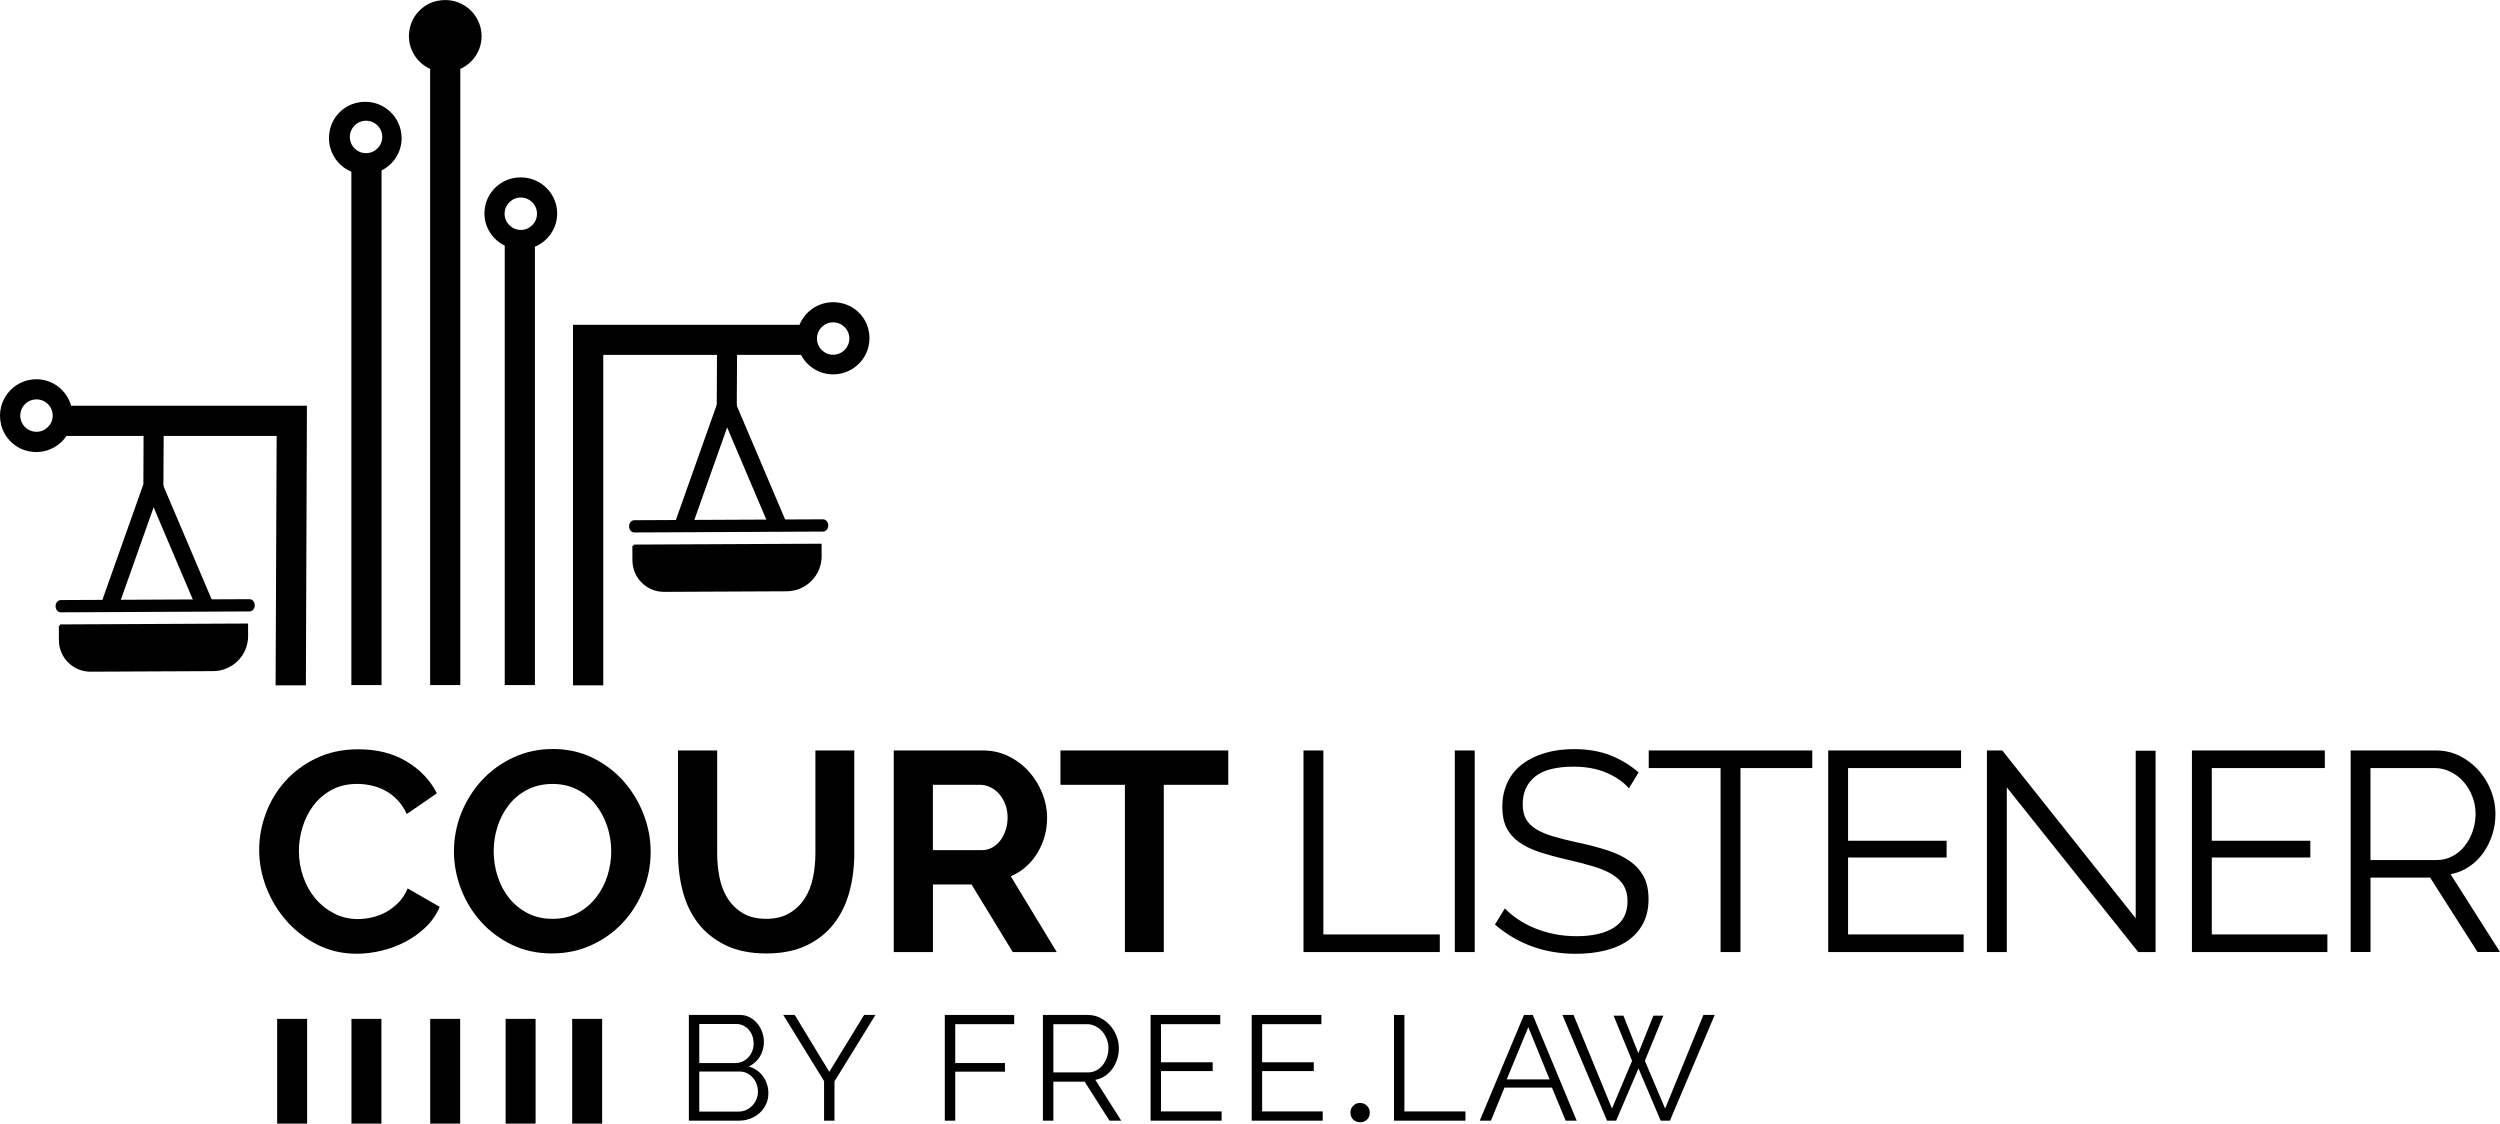
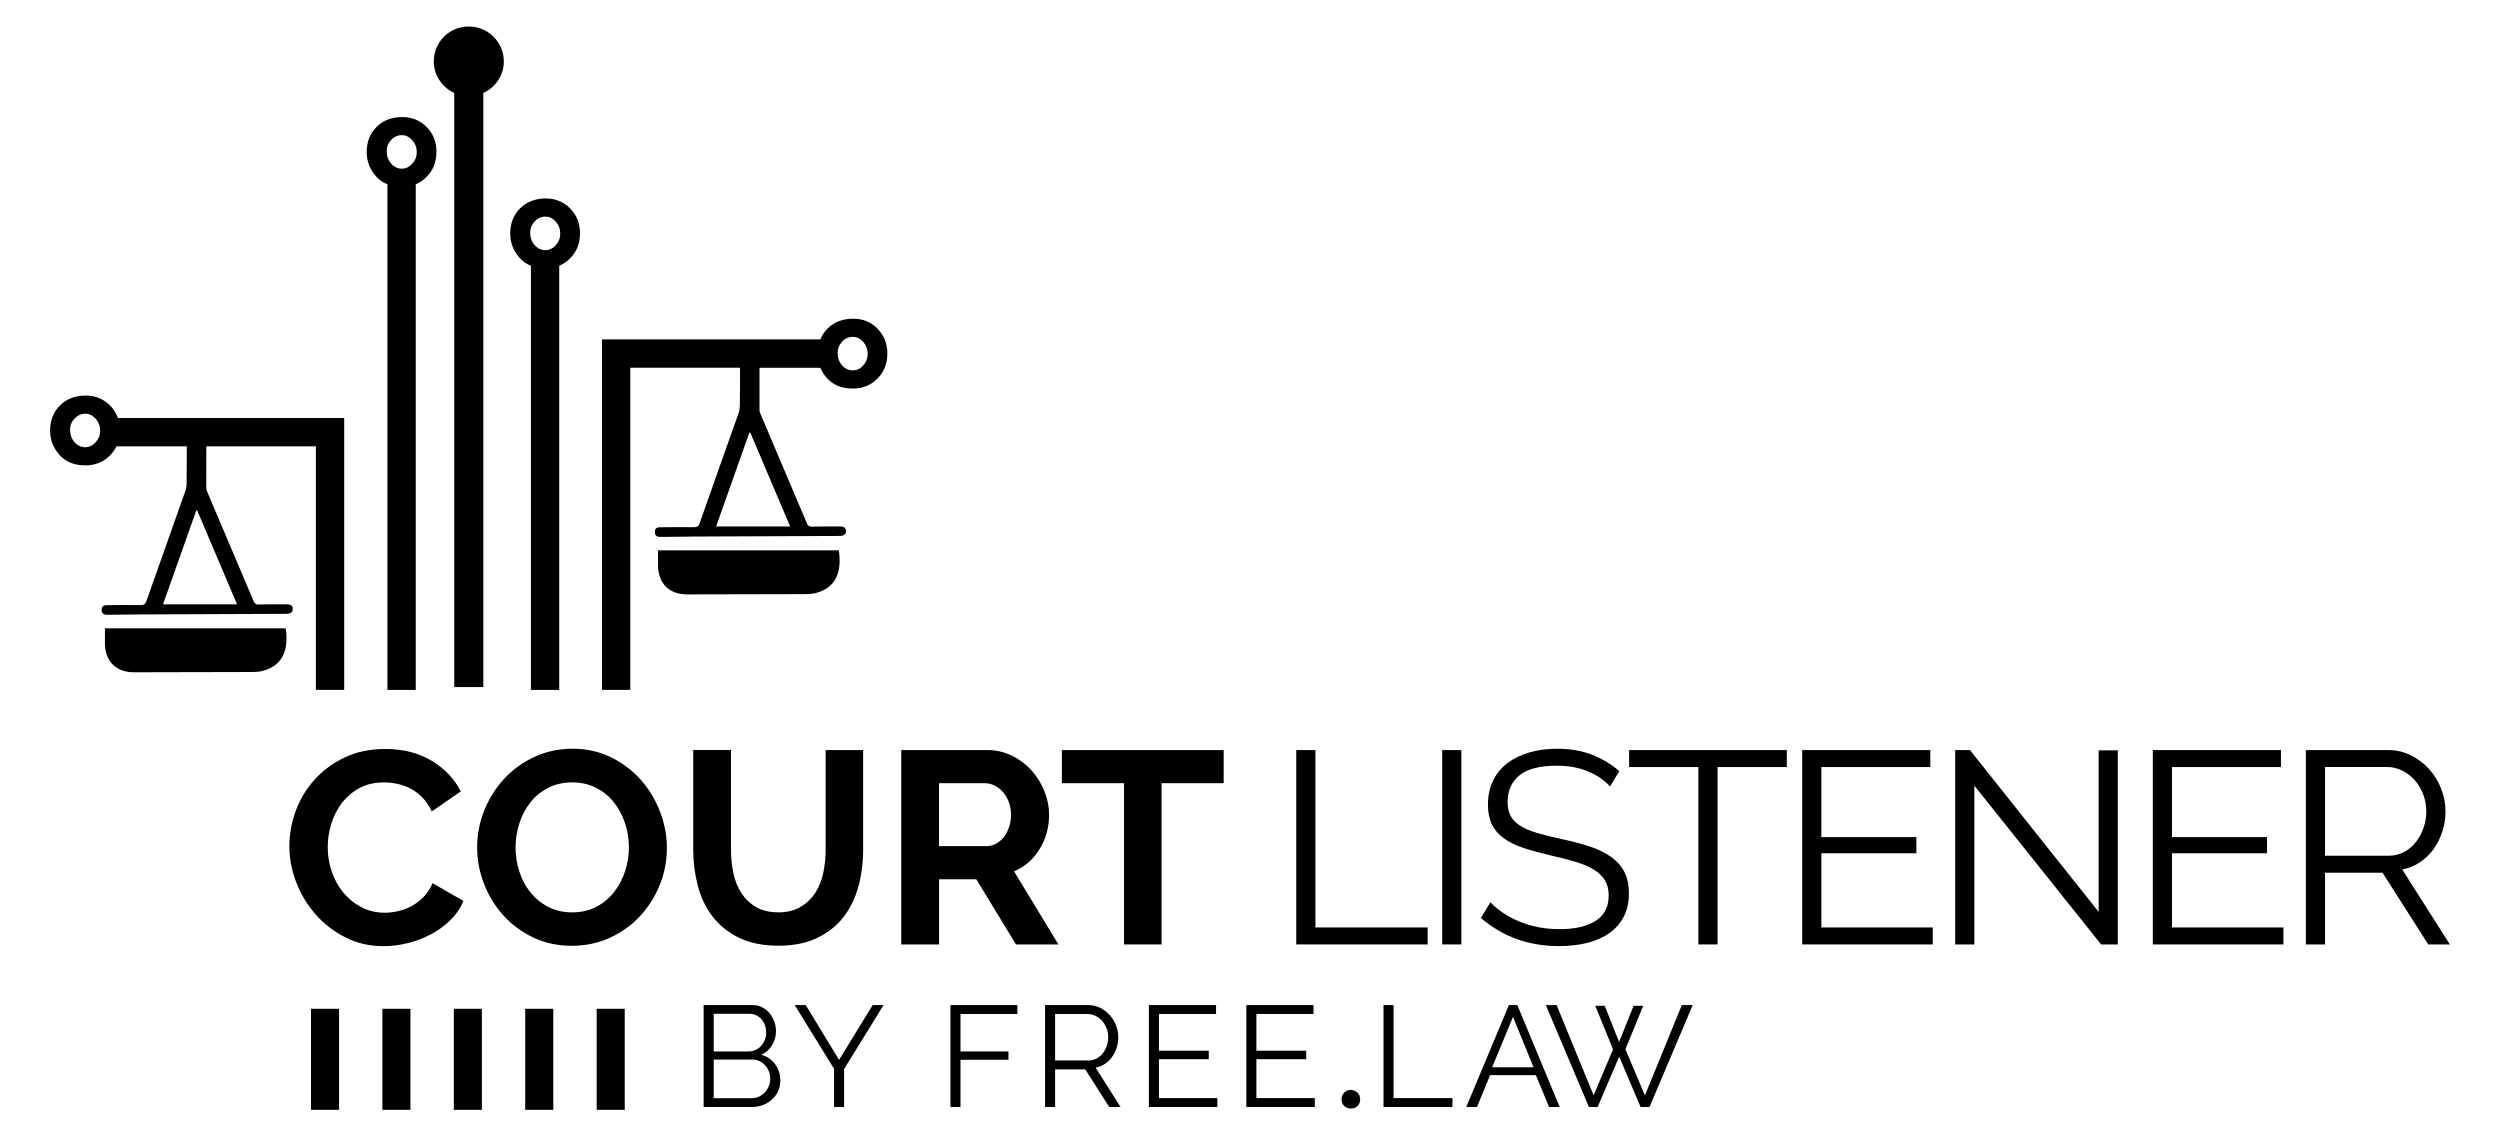
- <svg xmlns="http://www.w3.org/2000/svg" id="Layer_1" data-name="Layer 1" viewBox="0 0 1007.35 452.75">
+ <svg xmlns="http://www.w3.org/2000/svg" version="1.1" viewBox="0 0 660 300">
  <defs>
    <style>
-       .cls-1, .cls-2, .cls-3 {
+       .cls-1 {
        fill: #000;
-       }
- 
-       .cls-1, .cls-3 {
-         stroke: #000;
-         stroke-miterlimit: 10;
-       }
- 
-       .cls-2 {
        stroke-width: 0px;
-       }
- 
-       .cls-3 {
-         stroke-width: 7px;
      }
    </style>
  </defs>
-   <g>
+   <g id="Layer_2" data-name="Layer 2">
    <g>
-       <path class="cls-2" d="M104.43,342.43c0-4.96.9-9.86,2.69-14.7,1.79-4.84,4.4-9.17,7.84-12.99,3.43-3.81,7.63-6.9,12.58-9.27,4.96-2.36,10.6-3.55,16.93-3.55,7.47,0,13.94,1.64,19.39,4.92,5.45,3.28,9.51,7.55,12.18,12.81l-12.13,8.35c-1.07-2.29-2.37-4.21-3.89-5.78-1.53-1.56-3.17-2.8-4.92-3.72-1.76-.92-3.59-1.58-5.49-2-1.91-.42-3.78-.63-5.61-.63-3.97,0-7.42.8-10.35,2.4-2.94,1.6-5.38,3.68-7.32,6.24-1.95,2.56-3.41,5.46-4.4,8.7-.99,3.24-1.49,6.46-1.49,9.67,0,3.59.57,7.04,1.72,10.35,1.14,3.32,2.76,6.24,4.86,8.75,2.1,2.52,4.61,4.54,7.55,6.06,2.94,1.53,6.16,2.29,9.67,2.29,1.83,0,3.74-.23,5.72-.69,1.98-.46,3.87-1.18,5.66-2.17,1.79-.99,3.45-2.27,4.98-3.83,1.52-1.56,2.75-3.45,3.66-5.66l12.93,7.44c-1.3,3.05-3.15,5.74-5.55,8.07-2.4,2.33-5.11,4.29-8.12,5.89-3.01,1.6-6.24,2.82-9.67,3.66-3.43.84-6.79,1.26-10.07,1.26-5.8,0-11.1-1.22-15.9-3.66-4.81-2.44-8.94-5.62-12.41-9.55-3.47-3.93-6.18-8.39-8.12-13.39-1.95-5-2.92-10.09-2.92-15.27Z" />
-       <path class="cls-2" d="M222.5,384.19c-5.95,0-11.35-1.16-16.19-3.49-4.84-2.33-9-5.41-12.47-9.27-3.47-3.85-6.16-8.26-8.07-13.21-1.91-4.96-2.86-10.03-2.86-15.22s1.01-10.6,3.03-15.56c2.02-4.96,4.81-9.34,8.35-13.16,3.55-3.81,7.76-6.84,12.64-9.1,4.88-2.25,10.18-3.38,15.9-3.38s11.23,1.2,16.07,3.6c4.84,2.4,8.98,5.55,12.41,9.44,3.43,3.89,6.1,8.31,8.01,13.27,1.91,4.96,2.86,9.99,2.86,15.1,0,5.42-.99,10.58-2.97,15.5-1.98,4.92-4.73,9.27-8.24,13.04-3.51,3.78-7.7,6.79-12.58,9.04-4.88,2.25-10.18,3.38-15.9,3.38ZM198.93,343.01c0,3.51.53,6.9,1.6,10.18,1.07,3.28,2.61,6.18,4.63,8.7,2.02,2.52,4.5,4.54,7.44,6.06,2.94,1.53,6.27,2.29,10.01,2.29s7.19-.78,10.12-2.35c2.94-1.56,5.42-3.64,7.44-6.24,2.02-2.59,3.55-5.51,4.58-8.75,1.03-3.24,1.54-6.54,1.54-9.9s-.55-6.9-1.66-10.18c-1.11-3.28-2.67-6.18-4.69-8.7-2.02-2.52-4.5-4.52-7.44-6.01-2.94-1.49-6.24-2.23-9.9-2.23s-7.21.78-10.18,2.35c-2.97,1.56-5.45,3.62-7.44,6.18-1.98,2.56-3.49,5.45-4.52,8.7-1.03,3.24-1.54,6.54-1.54,9.9Z" />
-       <path class="cls-2" d="M308.65,370.24c3.74,0,6.88-.76,9.44-2.29,2.55-1.53,4.61-3.51,6.18-5.95,1.56-2.44,2.67-5.24,3.32-8.41.65-3.16.97-6.42.97-9.78v-41.42h15.67v41.42c0,5.57-.67,10.79-2,15.67-1.33,4.88-3.43,9.15-6.29,12.81s-6.54,6.56-11.04,8.7c-4.5,2.14-9.88,3.2-16.13,3.2s-12-1.12-16.53-3.38c-4.54-2.25-8.22-5.22-11.04-8.92-2.82-3.7-4.86-7.99-6.12-12.87-1.26-4.88-1.89-9.95-1.89-15.22v-41.42h15.79v41.42c0,3.43.32,6.73.97,9.9.65,3.17,1.75,5.97,3.32,8.41,1.56,2.44,3.6,4.4,6.12,5.89s5.61,2.23,9.27,2.23Z" />
-       <path class="cls-2" d="M360.13,383.62v-81.23h35.93c3.74,0,7.19.78,10.35,2.34,3.16,1.56,5.89,3.62,8.18,6.18,2.29,2.56,4.08,5.45,5.38,8.7,1.3,3.24,1.95,6.5,1.95,9.78,0,5.26-1.32,10.05-3.95,14.36-2.63,4.31-6.2,7.42-10.7,9.32l18.53,30.55h-17.73l-16.59-27.23h-15.56v27.23h-15.79ZM375.92,342.55h19.79c1.45,0,2.8-.34,4.06-1.03,1.26-.69,2.35-1.62,3.26-2.8.92-1.18,1.64-2.57,2.17-4.18.53-1.6.8-3.32.8-5.15s-.31-3.66-.92-5.26c-.61-1.6-1.43-2.99-2.46-4.18-1.03-1.18-2.21-2.1-3.55-2.75-1.34-.65-2.69-.97-4.06-.97h-19.11v26.31Z" />
+       <rect class="cls-1" x="157.52" y="266.32" width="7.41" height="26.68" />
+       <rect class="cls-1" x="82.1" y="266.32" width="7.41" height="26.68" />
+       <rect class="cls-1" x="100.95" y="266.32" width="7.41" height="26.68" />
+       <rect class="cls-1" x="119.81" y="266.32" width="7.41" height="26.68" />
+       <rect class="cls-1" x="138.66" y="266.32" width="7.41" height="26.68" />
    </g>
-     <path class="cls-2" d="M494.91,316.23h-25.97v67.39h-15.67v-67.39h-25.97v-13.84h67.62v13.84Z" />
    <g>
-       <path class="cls-2" d="M525.23,383.62v-81.23h8.01v74.14h46.91v7.09h-54.92Z" />
-       <path class="cls-2" d="M586.21,383.62v-81.23h8.01v81.23h-8.01Z" />
-       <path class="cls-2" d="M656.34,317.61c-2.29-2.59-5.34-4.69-9.15-6.29-3.82-1.6-8.16-2.4-13.04-2.4-7.17,0-12.4,1.35-15.67,4.06-3.28,2.71-4.92,6.39-4.92,11.04,0,2.44.44,4.44,1.32,6.01.88,1.56,2.23,2.92,4.06,4.06,1.83,1.14,4.18,2.14,7.04,2.97,2.86.84,6.24,1.68,10.12,2.52,4.35.92,8.26,1.94,11.73,3.09,3.47,1.14,6.42,2.57,8.87,4.29,2.44,1.72,4.31,3.8,5.61,6.24,1.3,2.44,1.95,5.49,1.95,9.15s-.73,6.98-2.17,9.72c-1.45,2.75-3.47,5.03-6.06,6.87-2.59,1.83-5.68,3.19-9.27,4.06-3.59.88-7.51,1.32-11.78,1.32-12.59,0-23.45-3.93-32.61-11.78l4-6.52c1.45,1.53,3.18,2.97,5.21,4.35,2.02,1.37,4.27,2.57,6.75,3.6,2.48,1.03,5.13,1.83,7.95,2.4,2.82.57,5.8.86,8.92.86,6.48,0,11.54-1.16,15.16-3.49,3.62-2.33,5.43-5.85,5.43-10.58,0-2.52-.51-4.63-1.54-6.35-1.03-1.72-2.57-3.2-4.63-4.46-2.06-1.26-4.62-2.35-7.67-3.26-3.05-.92-6.6-1.83-10.64-2.75-4.27-.99-8.01-2.02-11.21-3.09-3.2-1.07-5.91-2.4-8.12-4-2.21-1.6-3.87-3.53-4.98-5.78-1.11-2.25-1.66-5.01-1.66-8.29,0-3.74.7-7.07,2.12-10.01,1.41-2.94,3.41-5.38,6.01-7.32,2.59-1.95,5.64-3.43,9.15-4.46,3.51-1.03,7.4-1.54,11.67-1.54,5.42,0,10.24.82,14.47,2.46,4.23,1.64,8.07,3.95,11.5,6.92l-3.89,6.41Z" />
-       <path class="cls-2" d="M730.25,309.48h-28.95v74.14h-8.01v-74.14h-28.95v-7.09h65.9v7.09Z" />
-       <path class="cls-2" d="M791.23,376.53v7.09h-54.57v-81.23h53.54v7.09h-45.54v29.29h39.7v6.75h-39.7v31h46.57Z" />
-       <path class="cls-2" d="M808.62,317.26v66.36h-8.01v-81.23h6.18l53.77,67.62v-67.5h8.01v81.12h-6.98l-52.97-66.36Z" />
-       <path class="cls-2" d="M937.79,376.53v7.09h-54.57v-81.23h53.54v7.09h-45.54v29.29h39.7v6.75h-39.7v31h46.57Z" />
-       <path class="cls-2" d="M947.17,383.62v-81.23h34.32c3.51,0,6.73.74,9.67,2.23,2.94,1.49,5.47,3.43,7.61,5.83,2.13,2.4,3.79,5.13,4.98,8.18,1.18,3.05,1.77,6.14,1.77,9.27s-.44,5.82-1.32,8.52c-.88,2.71-2.1,5.15-3.66,7.32-1.56,2.17-3.45,4-5.66,5.49-2.21,1.49-4.69,2.5-7.44,3.03l19.91,31.35h-9.04l-19.11-29.98h-24.03v29.98h-8.01ZM955.18,346.55h26.54c2.36,0,4.52-.51,6.46-1.54,1.94-1.03,3.6-2.42,4.98-4.18,1.37-1.75,2.44-3.74,3.2-5.95.76-2.21,1.14-4.54,1.14-6.98s-.44-4.79-1.32-7.04c-.88-2.25-2.06-4.21-3.55-5.89-1.49-1.68-3.24-3.01-5.26-4-2.02-.99-4.14-1.49-6.35-1.49h-25.86v37.07Z" />
+       <g>
+         <path class="cls-1" d="M76.4,223.31c0-3.13.57-6.23,1.7-9.29,1.13-3.06,2.78-5.79,4.95-8.2,2.17-2.41,4.82-4.36,7.95-5.85,3.13-1.49,6.7-2.24,10.7-2.24,4.72,0,8.8,1.04,12.25,3.11,3.44,2.07,6.01,4.77,7.7,8.09l-7.66,5.28c-.68-1.45-1.49-2.66-2.46-3.65-.96-.99-2-1.77-3.11-2.35-1.11-.58-2.27-1-3.47-1.26-1.21-.26-2.39-.4-3.54-.4-2.51,0-4.69.51-6.54,1.52-1.86,1.01-3.4,2.33-4.63,3.94-1.23,1.62-2.16,3.45-2.78,5.49-.63,2.05-.94,4.08-.94,6.11,0,2.27.36,4.44,1.08,6.54.72,2.1,1.75,3.94,3.07,5.53,1.32,1.59,2.91,2.87,4.77,3.83,1.85.96,3.89,1.45,6.11,1.45,1.16,0,2.36-.14,3.61-.43,1.25-.29,2.44-.75,3.58-1.37,1.13-.63,2.18-1.43,3.14-2.42.96-.99,1.73-2.18,2.31-3.58l8.17,4.7c-.82,1.93-1.99,3.63-3.51,5.1-1.52,1.47-3.23,2.71-5.13,3.72-1.9,1.01-3.94,1.78-6.11,2.31-2.17.53-4.29.8-6.36.8-3.66,0-7.01-.77-10.05-2.31-3.04-1.54-5.65-3.55-7.84-6.03-2.19-2.48-3.9-5.3-5.13-8.46-1.23-3.16-1.84-6.37-1.84-9.65Z" />
+         <path class="cls-1" d="M150.98,249.69c-3.76,0-7.17-.73-10.23-2.2-3.06-1.47-5.69-3.42-7.88-5.85-2.19-2.43-3.89-5.22-5.1-8.35-1.21-3.13-1.81-6.33-1.81-9.61s.64-6.7,1.92-9.83c1.28-3.13,3.04-5.9,5.28-8.31,2.24-2.41,4.9-4.32,7.99-5.75,3.08-1.42,6.43-2.13,10.05-2.13s7.09.76,10.15,2.28c3.06,1.52,5.67,3.51,7.84,5.96,2.17,2.46,3.85,5.25,5.06,8.38,1.2,3.13,1.81,6.31,1.81,9.54,0,3.42-.63,6.69-1.88,9.79-1.25,3.11-2.99,5.85-5.2,8.24-2.22,2.38-4.87,4.29-7.95,5.71-3.08,1.42-6.43,2.13-10.05,2.13ZM136.1,223.67c0,2.22.34,4.36,1.01,6.43.67,2.07,1.65,3.9,2.93,5.49,1.28,1.59,2.84,2.87,4.7,3.83,1.85.96,3.96,1.45,6.32,1.45s4.54-.49,6.4-1.48c1.85-.99,3.42-2.3,4.7-3.94,1.28-1.64,2.24-3.48,2.89-5.53.65-2.05.98-4.13.98-6.25s-.35-4.36-1.05-6.43c-.7-2.07-1.69-3.9-2.96-5.49-1.28-1.59-2.84-2.85-4.7-3.79-1.86-.94-3.94-1.41-6.25-1.41s-4.55.49-6.43,1.48c-1.88.99-3.45,2.29-4.7,3.9-1.25,1.62-2.2,3.45-2.85,5.49-.65,2.05-.98,4.13-.98,6.25Z" />
+         <path class="cls-1" d="M205.4,240.87c2.36,0,4.35-.48,5.96-1.45,1.61-.96,2.91-2.22,3.9-3.76.99-1.54,1.69-3.31,2.1-5.31.41-2,.61-4.06.61-6.18v-26.16h9.9v26.16c0,3.52-.42,6.82-1.26,9.9-.84,3.08-2.17,5.78-3.97,8.09s-4.13,4.14-6.97,5.49c-2.84,1.35-6.24,2.02-10.19,2.02s-7.58-.71-10.44-2.13c-2.87-1.42-5.19-3.3-6.97-5.64-1.78-2.34-3.07-5.05-3.87-8.13-.79-3.08-1.19-6.29-1.19-9.61v-26.16h9.97v26.16c0,2.17.2,4.25.61,6.25.41,2,1.11,3.77,2.1,5.31.99,1.54,2.28,2.78,3.87,3.72s3.54,1.41,5.85,1.41Z" />
+         <path class="cls-1" d="M237.93,249.33v-51.31h22.69c2.36,0,4.54.49,6.54,1.48,2,.99,3.72,2.29,5.17,3.9,1.45,1.62,2.58,3.45,3.4,5.49.82,2.05,1.23,4.11,1.23,6.18,0,3.32-.83,6.35-2.49,9.07-1.66,2.72-3.92,4.69-6.76,5.89l11.71,19.3h-11.2l-10.48-17.2h-9.83v17.2h-9.97ZM247.9,223.38h12.5c.91,0,1.77-.22,2.57-.65.79-.43,1.48-1.02,2.06-1.77.58-.75,1.04-1.63,1.37-2.64.34-1.01.51-2.1.51-3.25s-.19-2.31-.58-3.33c-.39-1.01-.9-1.89-1.55-2.64-.65-.75-1.4-1.32-2.24-1.73-.84-.41-1.7-.61-2.57-.61h-12.07v16.62Z" />
+       </g>
+       <path class="cls-1" d="M323.06,206.76h-16.41v42.57h-9.9v-42.57h-16.41v-8.74h42.71v8.74Z" />
+       <g>
+         <path class="cls-1" d="M342.21,249.33v-51.31h5.06v46.83h29.63v4.48h-34.69Z" />
+         <path class="cls-1" d="M380.74,249.33v-51.31h5.06v51.31h-5.06Z" />
+         <path class="cls-1" d="M425.04,207.63c-1.45-1.64-3.37-2.96-5.78-3.97-2.41-1.01-5.16-1.52-8.24-1.52-4.53,0-7.83.86-9.9,2.57-2.07,1.71-3.11,4.04-3.11,6.97,0,1.54.28,2.81.83,3.79.55.99,1.41,1.84,2.57,2.57,1.16.72,2.64,1.35,4.44,1.88,1.81.53,3.94,1.06,6.4,1.59,2.75.58,5.22,1.23,7.41,1.95,2.19.72,4.06,1.63,5.6,2.71,1.54,1.08,2.72,2.4,3.54,3.94.82,1.54,1.23,3.47,1.23,5.78s-.46,4.41-1.37,6.14c-.92,1.73-2.19,3.18-3.83,4.34-1.64,1.16-3.59,2.01-5.85,2.57-2.27.55-4.75.83-7.44.83-7.95,0-14.82-2.48-20.6-7.44l2.53-4.12c.91.96,2.01,1.88,3.29,2.75,1.28.87,2.7,1.63,4.26,2.28,1.57.65,3.24,1.16,5.02,1.52,1.78.36,3.66.54,5.64.54,4.09,0,7.29-.73,9.58-2.2,2.29-1.47,3.43-3.7,3.43-6.69,0-1.59-.33-2.93-.98-4.01-.65-1.08-1.63-2.02-2.93-2.82-1.3-.8-2.92-1.48-4.84-2.06-1.93-.58-4.17-1.16-6.72-1.73-2.7-.63-5.06-1.28-7.08-1.95-2.02-.67-3.73-1.52-5.13-2.53-1.4-1.01-2.45-2.23-3.14-3.65-.7-1.42-1.05-3.17-1.05-5.24,0-2.36.44-4.47,1.34-6.32.89-1.85,2.16-3.4,3.79-4.63,1.64-1.23,3.56-2.17,5.78-2.82,2.22-.65,4.67-.98,7.37-.98,3.42,0,6.47.52,9.14,1.55,2.67,1.04,5.1,2.49,7.26,4.37l-2.46,4.05Z" />
+         <path class="cls-1" d="M471.72,202.5h-18.29v46.83h-5.06v-46.83h-18.28v-4.48h41.63v4.48Z" />
+         <path class="cls-1" d="M510.25,244.85v4.48h-34.47v-51.31h33.82v4.48h-28.76v18.5h25.08v4.26h-25.08v19.59h29.41Z" />
+         <path class="cls-1" d="M521.23,207.41v41.92h-5.06v-51.31h3.9l33.97,42.71v-42.64h5.06v51.24h-4.41l-33.46-41.92Z" />
+         <path class="cls-1" d="M602.82,244.85v4.48h-34.47v-51.31h33.82v4.48h-28.76v18.5h25.08v4.26h-25.08v19.59h29.41Z" />
+         <path class="cls-1" d="M608.75,249.33v-51.31h21.68c2.22,0,4.25.47,6.11,1.41,1.85.94,3.46,2.17,4.81,3.69,1.35,1.52,2.4,3.24,3.14,5.17.75,1.93,1.12,3.88,1.12,5.85s-.28,3.67-.83,5.38c-.55,1.71-1.33,3.25-2.31,4.63-.99,1.37-2.18,2.53-3.58,3.47-1.4.94-2.96,1.58-4.7,1.92l12.58,19.8h-5.71l-12.07-18.94h-15.18v18.94h-5.06ZM613.81,225.91h16.77c1.49,0,2.85-.33,4.08-.98,1.23-.65,2.28-1.53,3.14-2.64.87-1.11,1.54-2.36,2.02-3.76.48-1.4.72-2.87.72-4.41s-.28-3.02-.83-4.45c-.55-1.42-1.3-2.66-2.24-3.72-.94-1.06-2.05-1.9-3.32-2.53-1.28-.63-2.61-.94-4.01-.94h-16.33v23.42Z" />
+       </g>
+     </g>
+     <g>
+       <path class="cls-1" d="M206.01,285.31c0,1.01-.2,1.94-.61,2.79-.4.85-.95,1.58-1.63,2.2-.68.62-1.48,1.1-2.39,1.44s-1.88.51-2.92.51h-12.7v-26.91h12.96c.93,0,1.78.2,2.54.61.76.4,1.4.93,1.93,1.57.53.64.94,1.38,1.23,2.2.29.82.44,1.65.44,2.48,0,1.36-.34,2.61-1.02,3.73-.68,1.12-1.63,1.96-2.84,2.52,1.54.45,2.76,1.3,3.66,2.54.9,1.24,1.35,2.68,1.35,4.32ZM188.43,267.65v9.93h9.25c.66,0,1.27-.14,1.84-.42.57-.28,1.05-.64,1.46-1.1.4-.45.72-.98.95-1.57.23-.59.34-1.22.34-1.88s-.11-1.33-.32-1.93c-.21-.61-.52-1.13-.91-1.57-.39-.44-.85-.8-1.38-1.06-.53-.27-1.11-.4-1.74-.4h-9.48ZM203.36,284.85c0-.66-.11-1.29-.34-1.91-.23-.62-.55-1.16-.97-1.63-.42-.47-.91-.85-1.48-1.14-.57-.29-1.18-.44-1.84-.44h-10.31v10.2h10.04c.68,0,1.32-.14,1.91-.42.59-.28,1.11-.65,1.55-1.12.44-.47.79-1.01,1.04-1.63.25-.62.38-1.26.38-1.91Z" />
+       <path class="cls-1" d="M212.72,265.34l8.79,14.48,8.87-14.48h2.88l-10.42,16.9v10.01h-2.65v-10.08l-10.38-16.83h2.92Z" />
+     </g>
+     <g>
+       <path class="cls-1" d="M250.92,292.25v-26.91h17.66v2.35h-15.01v9.89h12.66v2.2h-12.66v12.47h-2.65Z" />
+       <path class="cls-1" d="M275.9,292.25v-26.91h11.37c1.16,0,2.23.25,3.2.74.97.49,1.81,1.14,2.52,1.93.71.8,1.26,1.7,1.65,2.71.39,1.01.59,2.03.59,3.07s-.15,1.93-.44,2.82c-.29.9-.7,1.71-1.21,2.43-.52.72-1.14,1.33-1.88,1.82-.73.49-1.55.83-2.46,1l6.59,10.39h-2.99l-6.33-9.93h-7.96v9.93h-2.65ZM278.55,279.97h8.79c.78,0,1.5-.17,2.14-.51s1.19-.8,1.65-1.38c.45-.58.81-1.24,1.06-1.97.25-.73.38-1.5.38-2.31s-.15-1.59-.44-2.33c-.29-.75-.68-1.4-1.17-1.95-.49-.56-1.07-1-1.74-1.33-.67-.33-1.37-.49-2.1-.49h-8.57v12.28Z" />
+       <path class="cls-1" d="M321.38,289.9v2.35h-18.08v-26.91h17.74v2.35h-15.08v9.7h13.15v2.24h-13.15v10.27h15.43Z" />
+       <path class="cls-1" d="M347.11,289.9v2.35h-18.08v-26.91h17.74v2.35h-15.08v9.7h13.15v2.24h-13.15v10.27h15.43Z" />
+     </g>
+     <path class="cls-1" d="M356.66,292.66c-.68,0-1.26-.22-1.75-.65-.49-.44-.74-1.05-.74-1.83,0-.66.23-1.24.7-1.72.47-.48,1.05-.72,1.73-.72s1.27.24,1.76.71c.48.47.73,1.05.73,1.72,0,.77-.24,1.38-.73,1.82-.48.44-1.05.66-1.71.66Z" />
+     <g>
+       <path class="cls-1" d="M365.25,292.25v-26.91h2.65v24.56h15.54v2.35h-18.19Z" />
+       <path class="cls-1" d="M398.34,265.34h2.24l11.18,26.91h-2.8l-3.49-8.41h-12.09l-3.45,8.41h-2.84l11.26-26.91ZM404.85,281.75l-5.42-13.3-5.5,13.3h10.92Z" />
+     </g>
+     <path class="cls-1" d="M421.15,265.53h2.5l3.79,9.55,3.83-9.55h2.54l-4.7,11.48,5.15,12.17,9.74-23.84h2.88l-11.41,26.91h-2.35l-5.65-13.3-5.69,13.3h-2.31l-11.37-26.91h2.84l9.78,23.84,5.12-12.17-4.7-11.48Z" />
+     <path class="cls-1" d="M121.57,7.25c-3.35.78-6.05,3.49-6.81,6.84-1.03,4.56,1.38,8.71,5.16,10.45v156.84h7.68V24.54c3.19-1.44,5.41-4.63,5.41-8.35,0-5.77-5.39-10.33-11.44-8.94Z" />
+   </g>
+   <g id="Layer_3" data-name="Layer 3">
+     <g>
+       <path class="cls-1" d="M221.44,145.29h-47.72v3.94c.02,4.77,2.92,7.69,7.67,7.69,10.39-.02,20.77-.05,31.18-.07.94-.02,1.93-.05,2.86-.3,5.73-1.52,6.79-6.26,6.01-11.26Z" />
+       <path class="cls-1" d="M231.69,86.77c-1.73-1.75-3.87-2.63-6.43-2.63-2.76,0-5.02.85-6.77,2.58-.85.83-1.5,1.8-1.91,2.88h-57.66v92.53h7.48s0-85.05,0-85.05h28.97c0,3.34,0,6.68-.05,10.02-.02.64-.12,1.34-.32,1.93-3.43,9.7-6.89,19.37-10.27,29.04-.3.85-.67,1.13-1.52,1.11-2.99-.05-5.96,0-8.94.02-.99,0-1.38.39-1.38,1.27s.44,1.29,1.5,1.27c2.86,0,5.69-.07,8.54-.09,12.9-.05,25.79-.12,38.71-.16,1.17,0,1.73-.44,1.7-1.29s-.51-1.22-1.66-1.22c-2.46,0-4.91,0-7.35.05-.71.02-1.04-.21-1.31-.88-4.1-9.67-8.2-19.32-12.3-28.99-.14-.3-.21-.62-.21-.94v-11.12h16.07c.39.94.97,1.84,1.7,2.69,1.64,1.84,3.91,2.79,6.86,2.79,2.6,0,4.79-.88,6.52-2.65,1.73-1.75,2.6-3.94,2.6-6.61s-.88-4.77-2.6-6.54ZM208.61,138.98h-19.55c2.92-8.24,5.85-16.51,8.77-24.76h.25c3.5,8.2,6.98,16.4,10.52,24.76ZM227.89,96.47c-.78.88-1.7,1.31-2.76,1.31s-2.05-.44-2.83-1.34c-.78-.9-1.17-1.98-1.17-3.25,0-1.17.41-2.16,1.2-2.99.78-.85,1.73-1.27,2.81-1.27s1.98.46,2.76,1.34c.78.9,1.17,1.93,1.17,3.13s-.39,2.19-1.17,3.06Z" />
+       <path class="cls-1" d="M75.41,165.88H27.7c0,1.43-.02,2.67,0,3.91,0,4.77,2.92,7.69,7.65,7.69,10.39-.02,20.8-.05,31.18-.07.94,0,1.93-.05,2.86-.3,5.73-1.52,6.79-6.26,6.03-11.24Z" />
+       <path class="cls-1" d="M31.13,110.35c-.44-1.22-1.13-2.33-2.07-3.29-1.75-1.75-3.89-2.63-6.45-2.63-2.74,0-5,.85-6.75,2.58s-2.63,3.96-2.63,6.68c0,2.39.81,4.51,2.44,6.38,1.64,1.84,3.91,2.79,6.86,2.79,2.6,0,4.77-.88,6.52-2.63.71-.74,1.27-1.52,1.7-2.4h18.56c0,3.27,0,6.56-.05,9.83,0,.64-.12,1.34-.32,1.93-3.41,9.7-6.86,19.34-10.27,29.04-.3.85-.64,1.11-1.52,1.11-2.97-.05-5.96,0-8.94.02-.97,0-1.38.39-1.38,1.27.02.88.46,1.27,1.52,1.27,2.83-.02,5.69-.07,8.52-.09,12.9-.07,25.82-.12,38.71-.16,1.2-.02,1.73-.44,1.7-1.31,0-.83-.48-1.2-1.66-1.2-2.44,0-4.91-.02-7.35.05-.69,0-1.04-.21-1.31-.88-4.08-9.67-8.2-19.32-12.3-28.99-.12-.3-.21-.64-.21-.97,0-3.62,0-7.28.02-10.92h28.92v64.3h7.48s0-71.78,0-71.78H31.13ZM25.26,116.76c-.81.88-1.7,1.31-2.76,1.31s-2.05-.44-2.83-1.34c-.78-.9-1.17-1.98-1.17-3.25,0-1.15.39-2.16,1.2-2.99.78-.83,1.73-1.27,2.81-1.27s1.96.46,2.76,1.34c.78.9,1.17,1.93,1.17,3.13s-.39,2.21-1.17,3.06ZM62.59,159.54h-19.55c2.92-8.24,5.85-16.51,8.77-24.76.07,0,.16,0,.25-.02,3.48,8.2,6.95,16.42,10.52,24.78Z" />
+       <path class="cls-1" d="M112.63,33.53c-1.73-1.75-3.87-2.63-6.43-2.63-2.74,0-5,.85-6.75,2.58-1.77,1.73-2.65,3.96-2.65,6.68,0,2.39.83,4.51,2.46,6.38.83.94,1.84,1.66,3.02,2.1v133.5h7.48V48.64c1.06-.44,2-1.08,2.86-1.96,1.75-1.75,2.6-3.94,2.6-6.61s-.85-4.77-2.6-6.54ZM108.83,43.22c-.78.88-1.7,1.31-2.74,1.31-1.11,0-2.05-.44-2.83-1.34-.78-.9-1.17-1.98-1.17-3.25,0-1.17.39-2.16,1.17-2.99.78-.85,1.73-1.27,2.83-1.27,1.04,0,1.96.46,2.74,1.34.81.9,1.2,1.93,1.2,3.13s-.39,2.19-1.2,3.06Z" />
+       <path class="cls-1" d="M150.53,55.04c-1.73-1.75-3.89-2.65-6.45-2.65-2.74,0-5,.88-6.75,2.6-1.75,1.73-2.63,3.94-2.63,6.68,0,2.39.81,4.51,2.44,6.38.83.94,1.84,1.64,3.02,2.1v111.99h7.48v-111.99c1.06-.44,2.03-1.11,2.88-1.96,1.73-1.75,2.6-3.96,2.6-6.61s-.88-4.79-2.6-6.54ZM146.73,64.73c-.78.88-1.7,1.31-2.76,1.31s-2.05-.46-2.83-1.34c-.78-.9-1.17-1.98-1.17-3.25,0-1.17.39-2.16,1.2-2.99.78-.85,1.73-1.27,2.81-1.27s1.98.44,2.76,1.34c.78.9,1.17,1.93,1.17,3.13s-.39,2.19-1.17,3.06Z" />
    </g>
  </g>
-   <g>
-     <path class="cls-2" d="M309.61,440.58c0,1.6-.32,3.07-.96,4.41-.64,1.34-1.5,2.5-2.58,3.48-1.08.98-2.34,1.74-3.78,2.28s-2.98.81-4.62.81h-20.1v-42.6h20.52c1.48,0,2.82.32,4.02.96,1.2.64,2.22,1.47,3.06,2.49.84,1.02,1.49,2.18,1.95,3.48.46,1.3.69,2.61.69,3.93,0,2.16-.54,4.13-1.62,5.91-1.08,1.78-2.58,3.11-4.5,3.99,2.44.72,4.37,2.06,5.79,4.02,1.42,1.96,2.13,4.24,2.13,6.84ZM281.77,412.62v15.72h14.64c1.04,0,2.01-.22,2.91-.66.9-.44,1.67-1.02,2.31-1.74.64-.72,1.14-1.55,1.5-2.49.36-.94.54-1.93.54-2.97s-.17-2.1-.51-3.06c-.34-.96-.82-1.79-1.44-2.49-.62-.7-1.35-1.26-2.19-1.68-.84-.42-1.76-.63-2.76-.63h-15ZM305.41,439.86c0-1.04-.18-2.05-.54-3.03-.36-.98-.87-1.84-1.53-2.58-.66-.74-1.44-1.34-2.34-1.8-.9-.46-1.87-.69-2.91-.69h-16.32v16.14h15.9c1.08,0,2.09-.22,3.03-.66.94-.44,1.76-1.03,2.46-1.77.7-.74,1.25-1.6,1.65-2.58.4-.98.6-1.99.6-3.03Z" />
-     <path class="cls-2" d="M320.23,408.96l13.92,22.92,14.04-22.92h4.56l-16.5,26.76v15.84h-4.2v-15.96l-16.44-26.64h4.62Z" />
-   </g>
-   <g>
-     <path class="cls-2" d="M380.7,451.56v-42.6h27.96v3.72h-23.76v15.66h20.04v3.48h-20.04v19.74h-4.2Z" />
-     <path class="cls-2" d="M420.24,451.56v-42.6h18c1.84,0,3.53.39,5.07,1.17,1.54.78,2.87,1.8,3.99,3.06,1.12,1.26,1.99,2.69,2.61,4.29.62,1.6.93,3.22.93,4.86s-.23,3.05-.69,4.47c-.46,1.42-1.1,2.7-1.92,3.84-.82,1.14-1.81,2.1-2.97,2.88-1.16.78-2.46,1.31-3.9,1.59l10.44,16.44h-4.74l-10.02-15.72h-12.6v15.72h-4.2ZM424.44,432.12h13.92c1.24,0,2.37-.27,3.39-.81s1.89-1.27,2.61-2.19c.72-.92,1.28-1.96,1.68-3.12.4-1.16.6-2.38.6-3.66s-.23-2.51-.69-3.69c-.46-1.18-1.08-2.21-1.86-3.09-.78-.88-1.7-1.58-2.76-2.1-1.06-.52-2.17-.78-3.33-.78h-13.56v19.44Z" />
-     <path class="cls-2" d="M492.24,447.84v3.72h-28.62v-42.6h28.08v3.72h-23.88v15.36h20.82v3.54h-20.82v16.26h24.42Z" />
-     <path class="cls-2" d="M532.98,447.84v3.72h-28.62v-42.6h28.08v3.72h-23.88v15.36h20.82v3.54h-20.82v16.26h24.42Z" />
-   </g>
-   <path class="cls-2" d="M548.1,452.21c-1.07,0-1.99-.34-2.77-1.04-.78-.69-1.17-1.66-1.17-2.9,0-1.05.37-1.96,1.11-2.72.74-.76,1.66-1.14,2.74-1.14s2.01.38,2.78,1.13c.77.75,1.15,1.66,1.15,2.73,0,1.23-.38,2.19-1.15,2.89-.77.7-1.67,1.05-2.7,1.05Z" />
-   <g>
-     <path class="cls-2" d="M561.69,451.56v-42.6h4.2v38.88h24.6v3.72h-28.8Z" />
-     <path class="cls-2" d="M614.07,408.96h3.54l17.7,42.6h-4.44l-5.52-13.32h-19.14l-5.46,13.32h-4.5l17.82-42.6ZM624.39,434.94l-8.58-21.06-8.7,21.06h17.28Z" />
-   </g>
-   <path class="cls-2" d="M650.19,409.26h3.96l6,15.12,6.06-15.12h4.02l-7.44,18.18,8.16,19.26,15.42-37.74h4.56l-18.06,42.6h-3.72l-8.94-21.06-9,21.06h-3.66l-18-42.6h4.5l15.48,37.74,8.1-19.26-7.44-18.18Z" />
-   <path class="cls-2" d="M175.93.4c-5.3,1.23-9.58,5.52-10.78,10.83-1.63,7.22,2.18,13.79,8.17,16.54v248.28h12.16V27.77c5.05-2.27,8.57-7.33,8.57-13.21,0-9.13-8.53-16.35-18.11-14.15Z" />
-   <path class="cls-2" d="M206.35,71.88c-5.26,1.23-9.55,5.48-10.74,10.74-1.67,7.1,2,13.52,7.77,16.36v177.07h12.16V99.41c5.26-2.2,8.97-7.39,8.97-13.41,0-9.15-8.57-16.33-18.15-14.13ZM209.85,92.65c-3.6,0-6.53-2.93-6.53-6.53s2.93-6.53,6.53-6.53,6.53,2.93,6.53,6.53-2.93,6.53-6.53,6.53Z" />
-   <path class="cls-2" d="M349.92,132.72c-1.2-5.01-5.23-9.12-10.24-10.42-7.77-2.06-14.92,2.13-17.53,8.58h-91.26v145.26h12.2v-133.14h45.81l-.11,25.19,8.06-.22.14-24.98h25.77c2.43,4.65,7.3,7.86,12.96,7.86,9.22,0,16.52-8.55,14.19-18.14ZM335.71,142.94c-3.6,0-6.53-2.93-6.53-6.53s2.93-6.53,6.53-6.53,6.53,2.93,6.53,6.53-2.93,6.53-6.53,6.53Z" />
-   <g>
-     <line class="cls-3" x1="62.26" y1="196.3" x2="82.26" y2="243.36" />
-     <line class="cls-3" x1="60.99" y1="196.52" x2="43.9" y2="244.71" />
-     <path class="cls-1" d="M24.26,251.92h75.26v4.47c0,7.53-6.11,13.64-13.64,13.64h-49.41c-6.73,0-12.2-5.47-12.2-12.2v-5.91h0Z" transform="translate(-1.25 .3) rotate(-.27)" />
-     <path class="cls-1" d="M100.53,245.87l-75.99.36c-.9,0-1.63-.85-1.64-1.92v-.09c0-1.06.72-1.93,1.62-1.93l75.99-.36c.9,0,1.63.85,1.64,1.92v.09c0,1.06-.72,1.93-1.62,1.93Z" />
-   </g>
-   <g>
-     <line class="cls-3" x1="293.35" y1="164.12" x2="313.35" y2="211.17" />
-     <line class="cls-3" x1="292.08" y1="164.33" x2="274.99" y2="212.52" />
-     <path class="cls-1" d="M255.35,219.73h75.26v4.47c0,7.53-6.11,13.64-13.64,13.64h-49.41c-6.73,0-12.2-5.47-12.2-12.2v-5.91h0Z" transform="translate(-1.09 1.41) rotate(-.27)" />
-     <path class="cls-1" d="M331.62,213.69l-75.99.36c-.9,0-1.63-.85-1.64-1.92v-.09c0-1.06.72-1.93,1.62-1.93l75.99-.36c.9,0,1.63.85,1.64,1.92v.09c0,1.06-.72,1.93-1.62,1.93Z" />
-   </g>
-   <path class="cls-2" d="M28.67,163.48c-1.74-6.13-7.33-10.67-14.01-10.67-9.26,0-16.52,8.64-14.23,18.26,1.23,5.05,5.19,9.18,10.2,10.53,6.64,1.78,12.85-1.02,16.15-5.95h31.07l-.11,26.8,8.06-.22.15-26.58h45.52l-.42,100.49h12.2l.42-112.65H28.67ZM14.7,173.99c-3.61,0-6.53-2.92-6.53-6.53s2.92-6.53,6.53-6.53,6.53,2.92,6.53,6.53-2.92,6.53-6.53,6.53Z" />
-   <rect class="cls-2" x="141.62" y="410.54" width="12.07" height="42.21" />
-   <rect class="cls-2" x="111.68" y="410.54" width="12.07" height="42.21" />
-   <rect class="cls-2" x="173.35" y="410.54" width="12.07" height="42.21" />
-   <rect class="cls-2" x="203.74" y="410.54" width="12.07" height="42.21" />
-   <rect class="cls-2" x="230.56" y="410.54" width="12.07" height="42.21" />
-   <path class="cls-2" d="M143.58,41.46c-5.01,1.2-9.15,5.19-10.49,10.2-2.07,7.73,2.07,14.85,8.49,17.53v206.86h12.16V68.68c4.79-2.4,8.09-7.3,8.09-13,0-9.26-8.6-16.55-18.26-14.23ZM147.5,61.71c-3.61,0-6.53-2.92-6.53-6.53s2.93-6.53,6.53-6.53,6.53,2.92,6.53,6.53-2.92,6.53-6.53,6.53Z" />
</svg>
